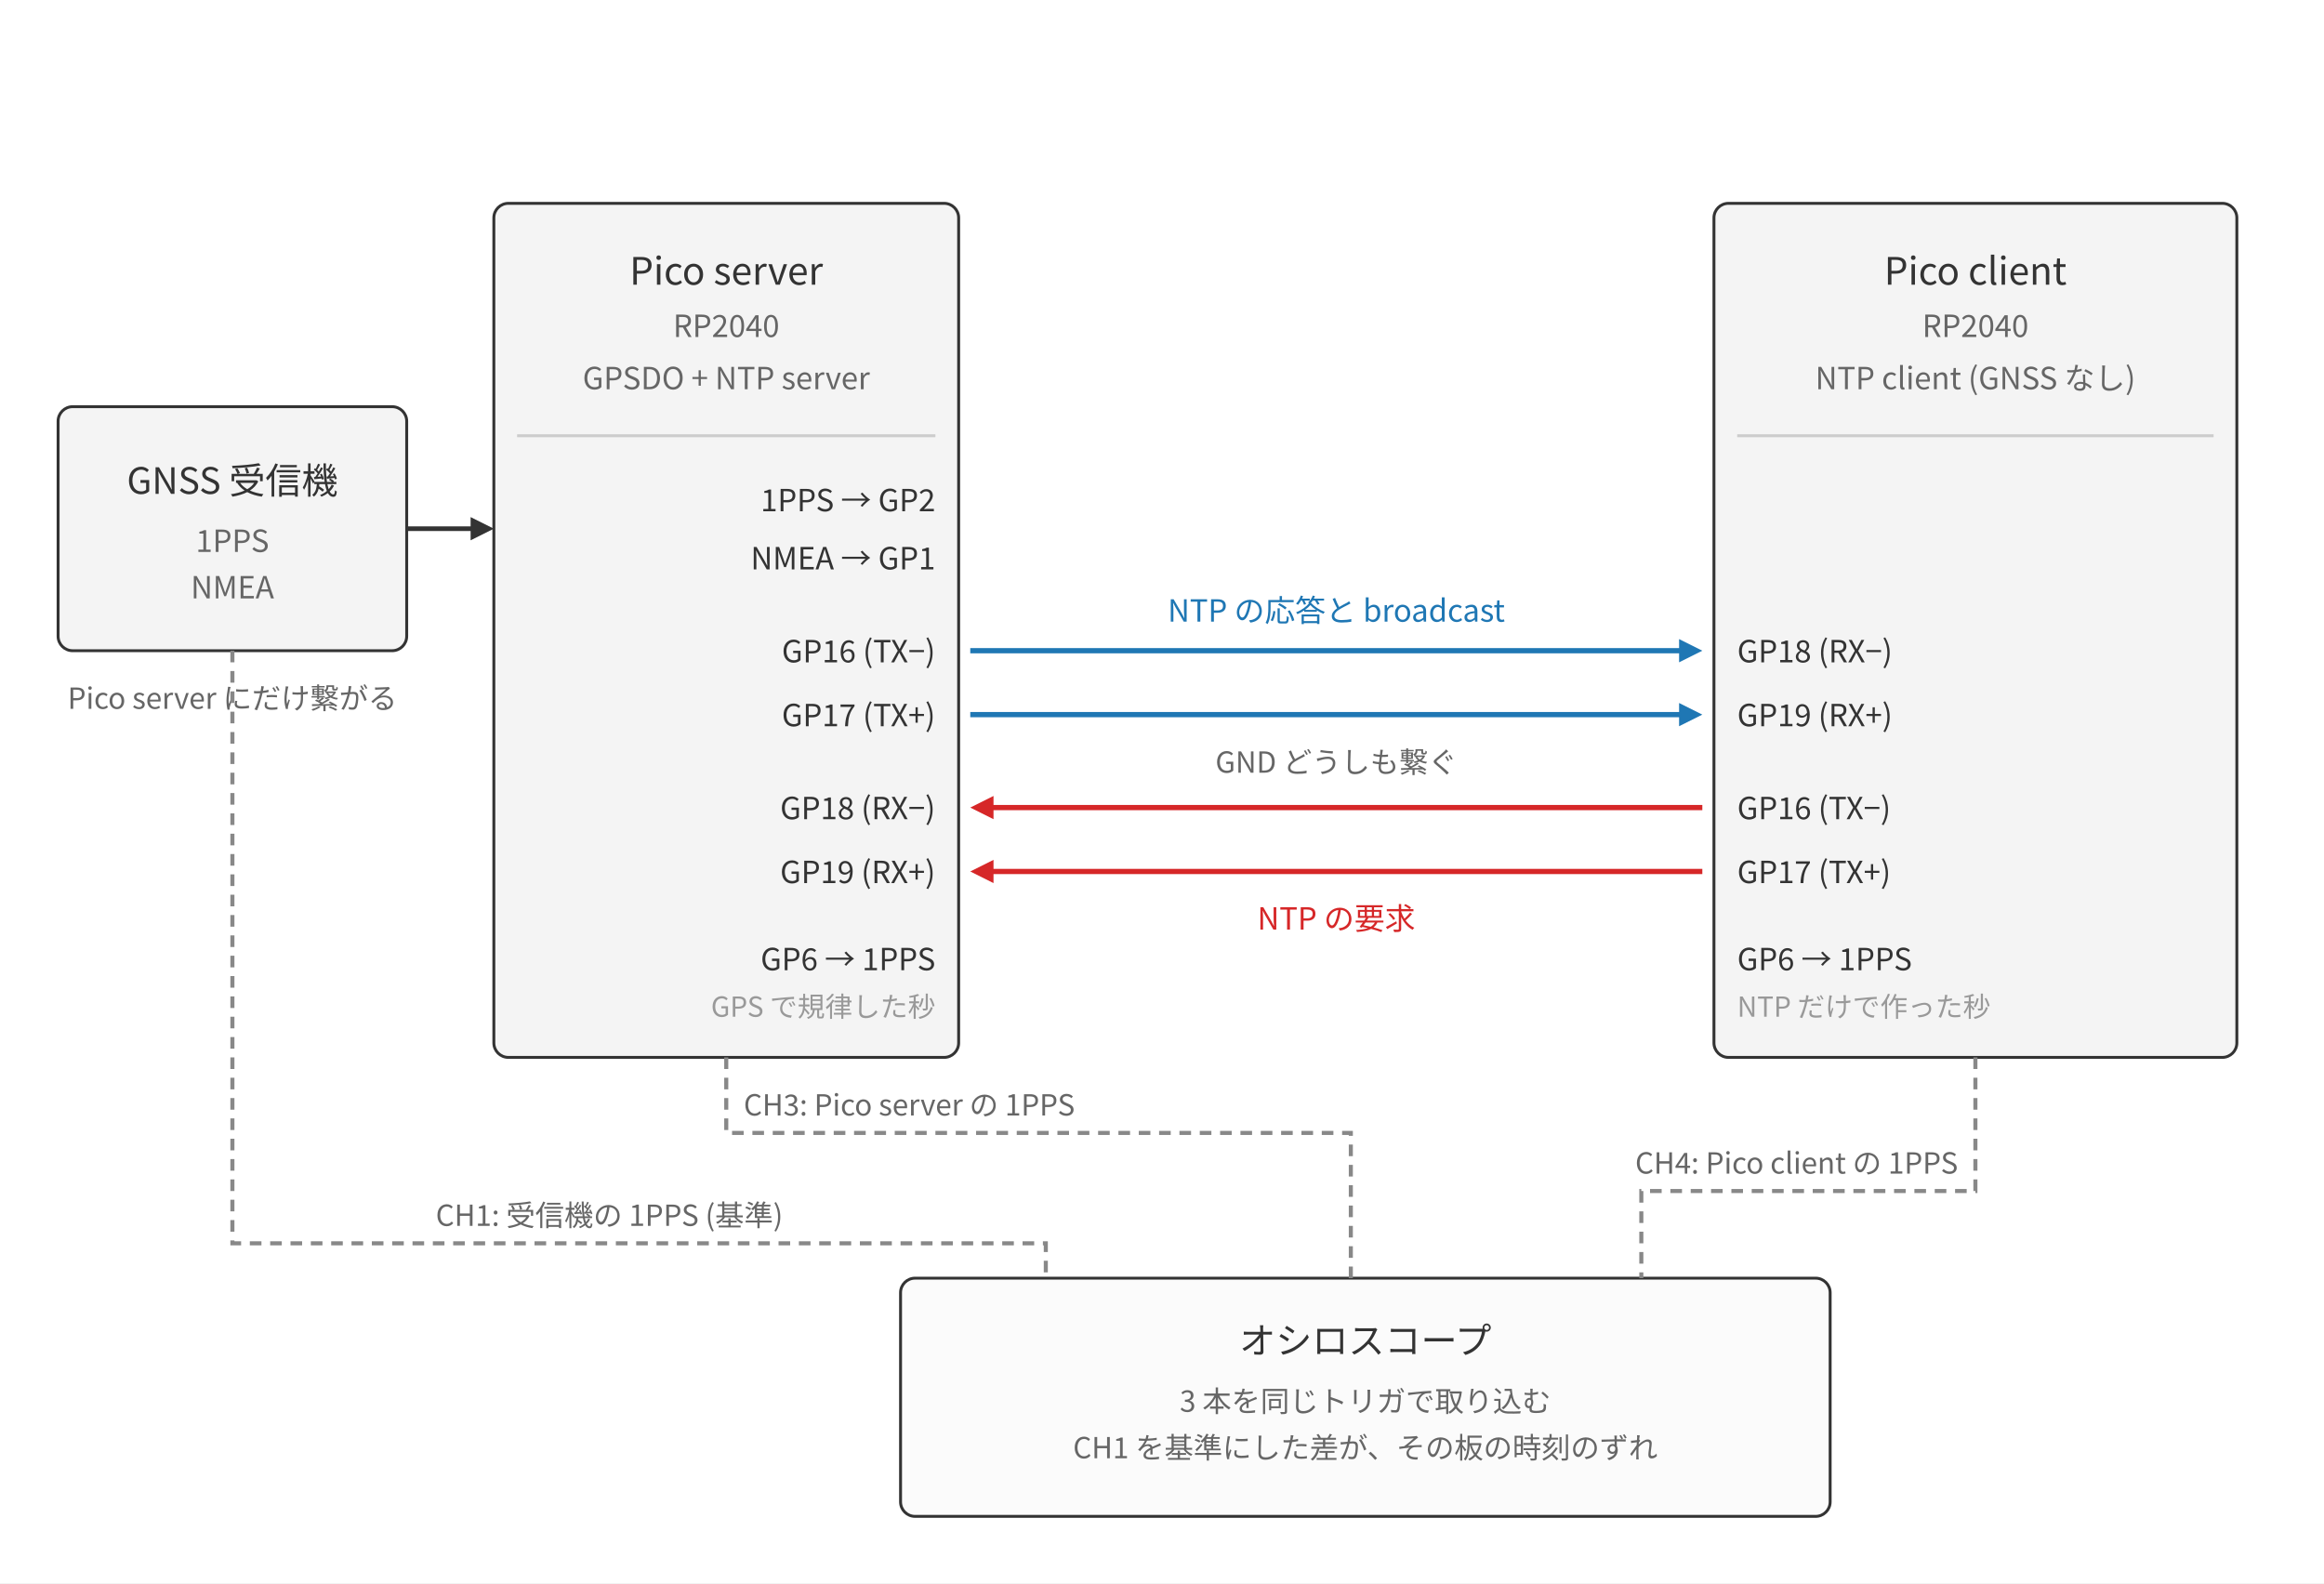
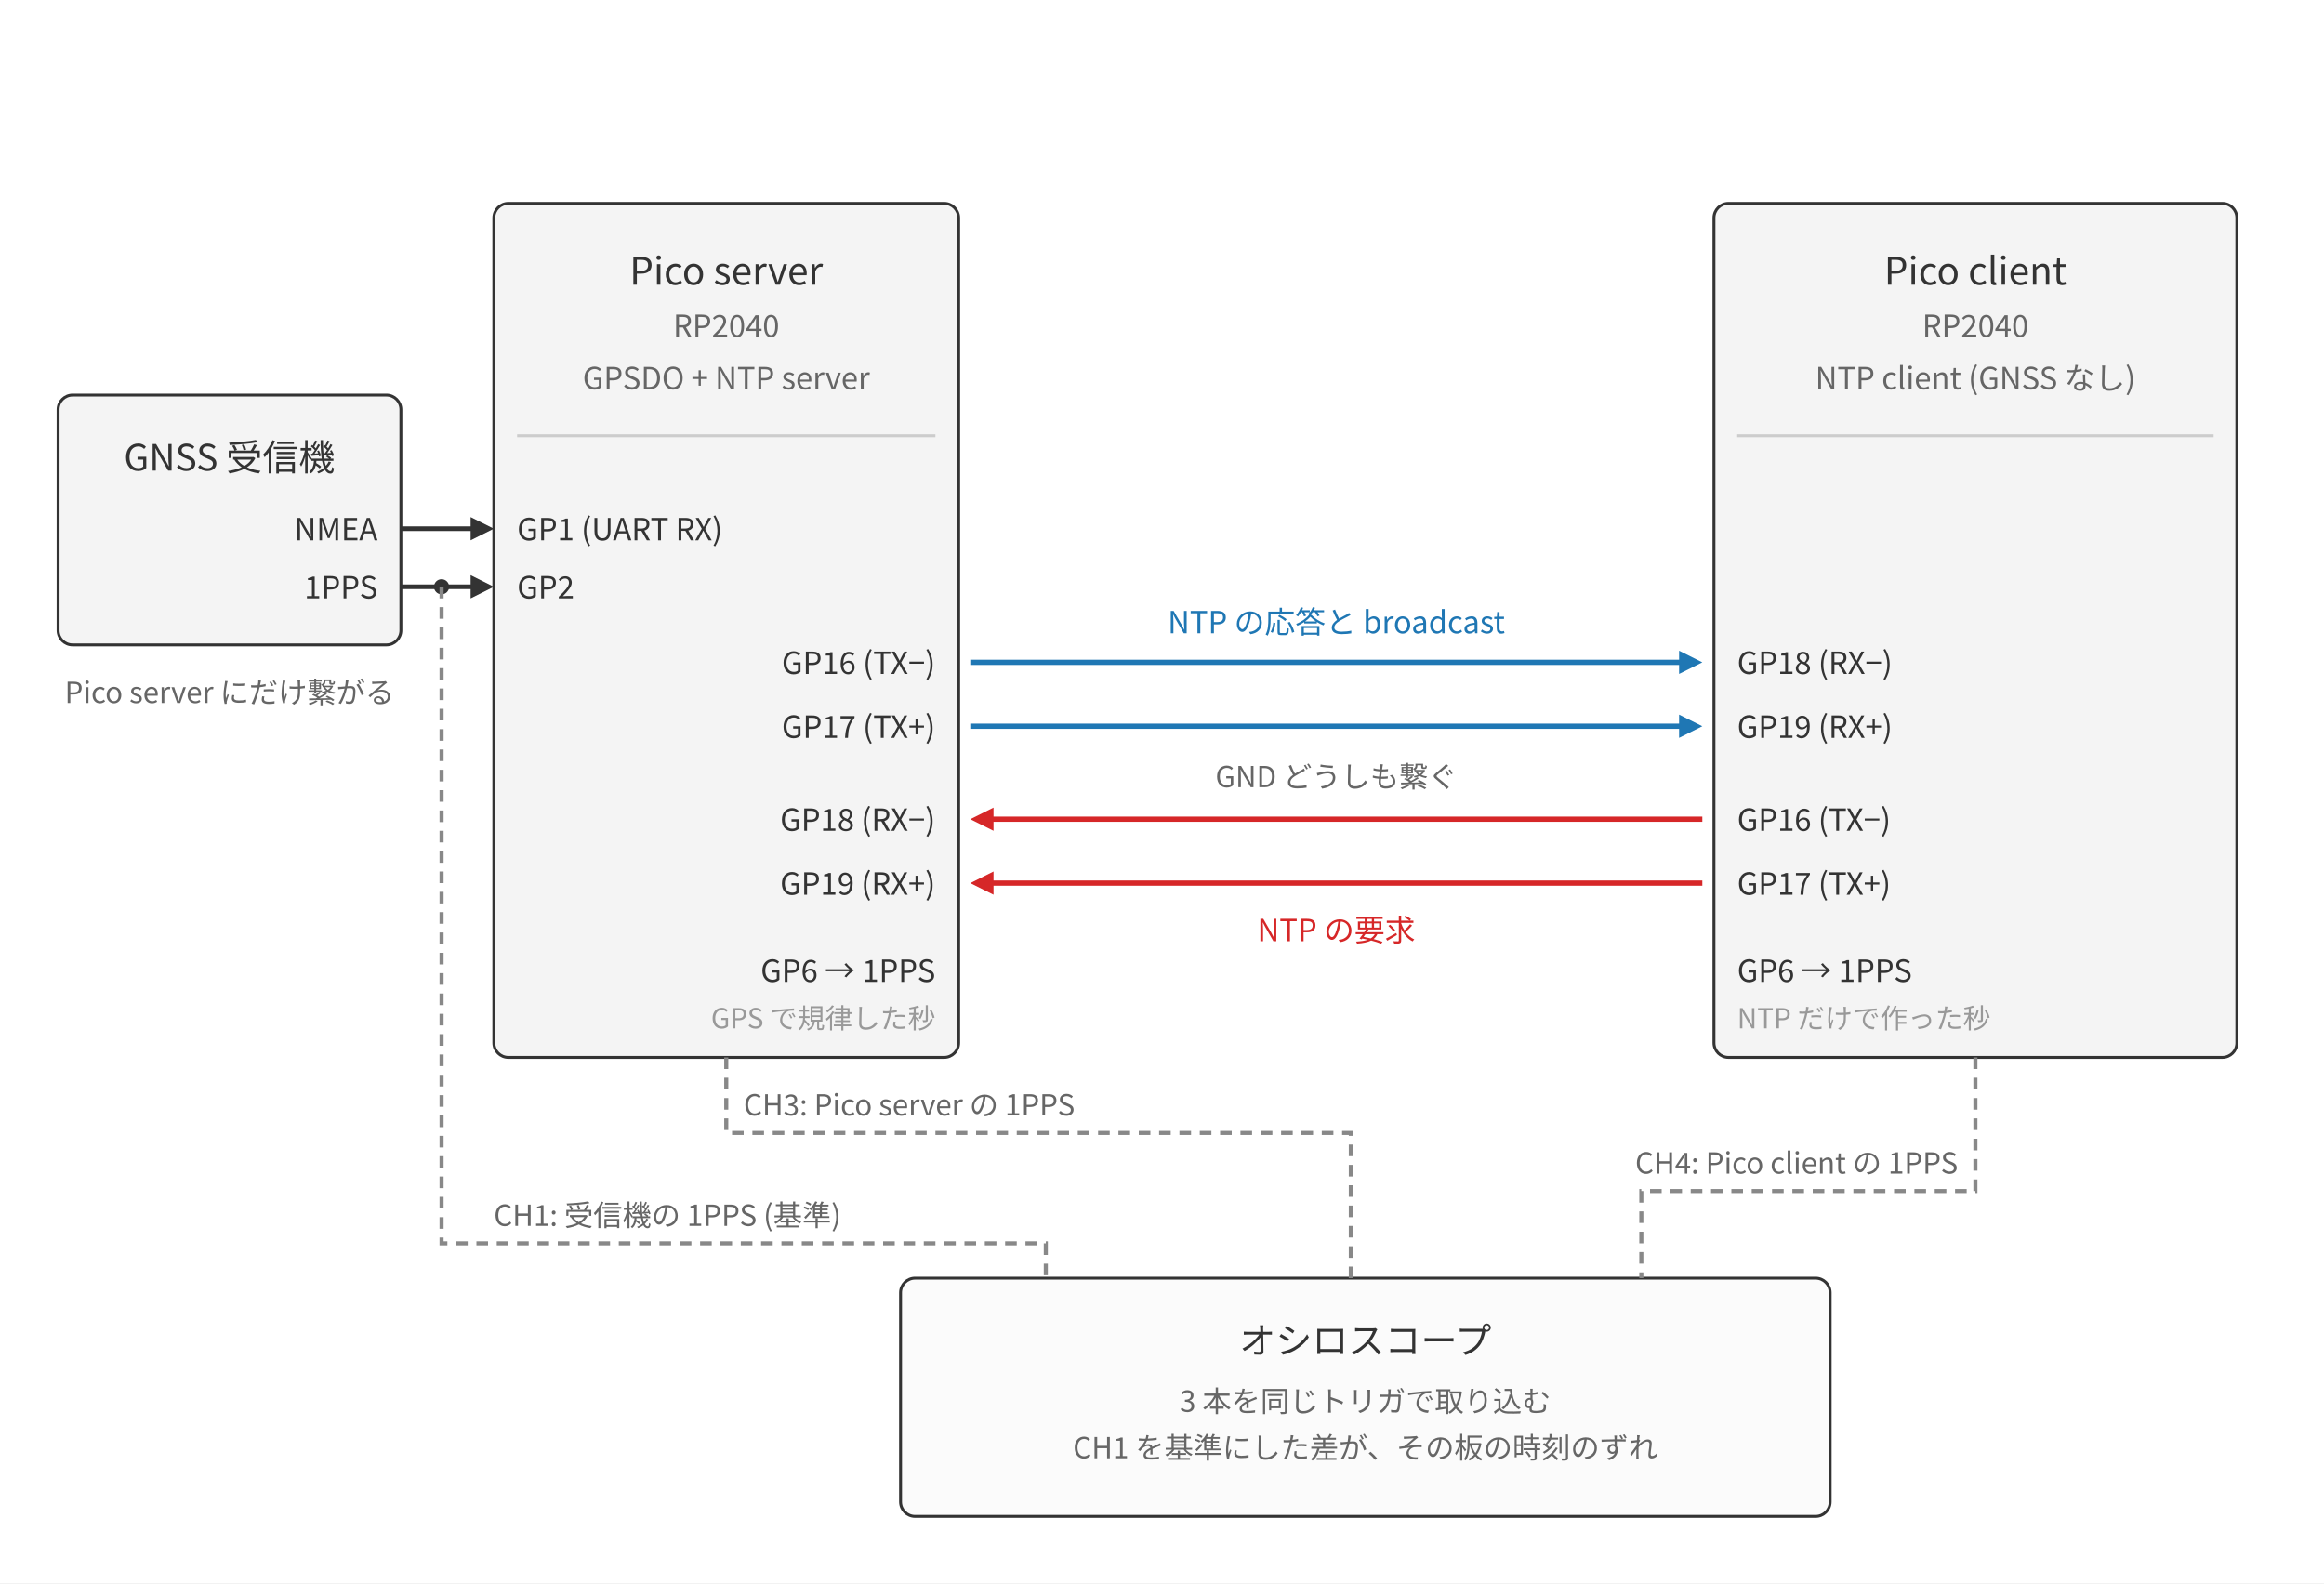
- <svg xmlns="http://www.w3.org/2000/svg" viewBox="0 0 800 545" width="800" height="545" font-family="'Hiragino Sans','Noto Sans CJK JP','Noto Sans JP','Yu Gothic',Meiryo,sans-serif" role="img" aria-label="RP2040 を 2 枚、各方向 2 本ずつの GPIO で直結する。Pico server の GP16 が Pico client の GP18 へ、GP17 が GP19 へ、Pico client の GP16 が Pico server の GP18 へ、GP17 が GP19 へ繋がる。GNSS 受信機は Pico server にだけ繋がり、受信機の 1PPS と両方の GP6 をオシロの 3 チャネルで見る">
+ <svg xmlns="http://www.w3.org/2000/svg" viewBox="0 0 800 545" width="800" height="545" font-family="'Hiragino Sans','Noto Sans CJK JP','Noto Sans JP','Yu Gothic',Meiryo,sans-serif" role="img" aria-label="GNSS 受信機の NMEA が Pico server の GP1 へ、1PPS が GP2 へ入る。Pico server と Pico client は各方向 2 本ずつの GPIO で直結し、Pico server の GP16 が Pico client の GP18 へ、GP17 が GP19 へ、Pico client の GP16 が Pico server の GP18 へ、GP17 が GP19 へ繋がる。受信機の 1PPS と両方の GP6 をオシロの 3 チャネルで見る">
  <rect width="800" height="545" fill="#ffffff" />
-   <rect x="20" y="140" width="120" height="84" rx="5" fill="#f4f4f4" stroke="#333" />
-   <text x="80" y="170" font-size="12.5" fill="#333" text-anchor="middle">GNSS 受信機</text>
-   <text x="80" y="190" font-size="10.5" fill="#666" text-anchor="middle">1PPS</text>
-   <text x="80" y="206" font-size="10.5" fill="#666" text-anchor="middle">NMEA</text>
-   <line x1="140" y1="182" x2="166" y2="182" stroke="#333" stroke-width="1.6" />
+   <rect x="20" y="136" width="118" height="86" rx="5" fill="#f4f4f4" stroke="#333" />
+   <text x="79" y="162" font-size="12.5" fill="#333" text-anchor="middle">GNSS 受信機</text>
+   <text x="130" y="186" font-size="10.5" fill="#333" text-anchor="end">NMEA</text>
+   <text x="130" y="206" font-size="10.5" fill="#333" text-anchor="end">1PPS</text>
+   <text x="79" y="242" font-size="10" fill="#666" text-anchor="middle">Pico server にだけ繋がる</text>
+   <line x1="138" y1="182" x2="166" y2="182" stroke="#333" stroke-width="1.6" />
  <polygon points="170,182 162,178 162,186" fill="#333" />
-   <text x="80" y="244" font-size="10" fill="#666" text-anchor="middle">Pico server にだけ繋がる</text>
+   <line x1="138" y1="202" x2="166" y2="202" stroke="#333" stroke-width="1.6" />
+   <polygon points="170,202 162,198 162,206" fill="#333" />
  <rect x="170" y="70" width="160" height="294" rx="5" fill="#f4f4f4" stroke="#333" />
  <text x="250" y="98" font-size="13" fill="#333" text-anchor="middle">Pico server</text>
  <text x="250" y="116" font-size="10.5" fill="#666" text-anchor="middle">RP2040</text>
  <text x="250" y="134" font-size="10.5" fill="#666" text-anchor="middle">GPSDO + NTP server</text>
  <line x1="178" y1="150" x2="322" y2="150" stroke="#ccc" stroke-width="1" />
-   <text x="322" y="176" font-size="10.5" fill="#333" text-anchor="end">1PPS → GP2</text>
-   <text x="322" y="196" font-size="10.5" fill="#333" text-anchor="end">NMEA → GP1</text>
-   <text x="322" y="228" font-size="10.5" fill="#333" text-anchor="end">GP16 (TX−)</text>
-   <text x="322" y="250" font-size="10.5" fill="#333" text-anchor="end">GP17 (TX+)</text>
-   <text x="322" y="282" font-size="10.5" fill="#333" text-anchor="end">GP18 (RX−)</text>
-   <text x="322" y="304" font-size="10.5" fill="#333" text-anchor="end">GP19 (RX+)</text>
-   <text x="322" y="334" font-size="10.5" fill="#333" text-anchor="end">GP6 → 1PPS</text>
-   <text x="322" y="350" font-size="9.5" fill="#999" text-anchor="end">GPS で規律した秒</text>
+   <text x="178" y="186" font-size="10.5" fill="#333" text-anchor="start">GP1 (UART RX)</text>
+   <text x="178" y="206" font-size="10.5" fill="#333" text-anchor="start">GP2</text>
+   <text x="322" y="232" font-size="10.5" fill="#333" text-anchor="end">GP16 (TX−)</text>
+   <text x="322" y="254" font-size="10.5" fill="#333" text-anchor="end">GP17 (TX+)</text>
+   <text x="322" y="286" font-size="10.5" fill="#333" text-anchor="end">GP18 (RX−)</text>
+   <text x="322" y="308" font-size="10.5" fill="#333" text-anchor="end">GP19 (RX+)</text>
+   <text x="322" y="338" font-size="10.5" fill="#333" text-anchor="end">GP6 → 1PPS</text>
+   <text x="322" y="354" font-size="9.5" fill="#999" text-anchor="end">GPS で規律した秒</text>
  <rect x="590" y="70" width="180" height="294" rx="5" fill="#f4f4f4" stroke="#333" />
  <text x="680" y="98" font-size="13" fill="#333" text-anchor="middle">Pico client</text>
  <text x="680" y="116" font-size="10.5" fill="#666" text-anchor="middle">RP2040</text>
  <text x="680" y="134" font-size="10.5" fill="#666" text-anchor="middle">NTP client (GNSS なし)</text>
  <line x1="598" y1="150" x2="762" y2="150" stroke="#ccc" stroke-width="1" />
-   <text x="598" y="228" font-size="10.5" fill="#333" text-anchor="start">GP18 (RX−)</text>
-   <text x="598" y="250" font-size="10.5" fill="#333" text-anchor="start">GP19 (RX+)</text>
-   <text x="598" y="282" font-size="10.5" fill="#333" text-anchor="start">GP16 (TX−)</text>
-   <text x="598" y="304" font-size="10.5" fill="#333" text-anchor="start">GP17 (TX+)</text>
-   <text x="598" y="334" font-size="10.5" fill="#333" text-anchor="start">GP6 → 1PPS</text>
-   <text x="598" y="350" font-size="9.5" fill="#999" text-anchor="start">NTP だけで作った秒</text>
-   <text x="460" y="214" font-size="10.5" fill="#1f77b4" text-anchor="middle">NTP の応答と broadcast</text>
-   <line x1="334" y1="224" x2="582" y2="224" stroke="#1f77b4" stroke-width="1.8" />
-   <polygon points="586,224 578,220 578,228" fill="#1f77b4" />
-   <line x1="334" y1="246" x2="582" y2="246" stroke="#1f77b4" stroke-width="1.8" />
-   <polygon points="586,246 578,242 578,250" fill="#1f77b4" />
-   <text x="460" y="266" font-size="10" fill="#666" text-anchor="middle">GND どうしも繋ぐ</text>
-   <line x1="338" y1="278" x2="586" y2="278" stroke="#d62728" stroke-width="1.8" />
-   <polygon points="334,278 342,274 342,282" fill="#d62728" />
-   <line x1="338" y1="300" x2="586" y2="300" stroke="#d62728" stroke-width="1.8" />
-   <polygon points="334,300 342,296 342,304" fill="#d62728" />
-   <text x="460" y="320" font-size="10.5" fill="#d62728" text-anchor="middle">NTP の要求</text>
+   <text x="598" y="232" font-size="10.5" fill="#333" text-anchor="start">GP18 (RX−)</text>
+   <text x="598" y="254" font-size="10.5" fill="#333" text-anchor="start">GP19 (RX+)</text>
+   <text x="598" y="286" font-size="10.5" fill="#333" text-anchor="start">GP16 (TX−)</text>
+   <text x="598" y="308" font-size="10.5" fill="#333" text-anchor="start">GP17 (TX+)</text>
+   <text x="598" y="338" font-size="10.5" fill="#333" text-anchor="start">GP6 → 1PPS</text>
+   <text x="598" y="354" font-size="9.5" fill="#999" text-anchor="start">NTP だけで作った秒</text>
+   <text x="460" y="218" font-size="10.5" fill="#1f77b4" text-anchor="middle">NTP の応答と broadcast</text>
+   <line x1="334" y1="228" x2="582" y2="228" stroke="#1f77b4" stroke-width="1.8" />
+   <polygon points="586,228 578,224 578,232" fill="#1f77b4" />
+   <line x1="334" y1="250" x2="582" y2="250" stroke="#1f77b4" stroke-width="1.8" />
+   <polygon points="586,250 578,246 578,254" fill="#1f77b4" />
+   <text x="460" y="271" font-size="10" fill="#666" text-anchor="middle">GND どうしも繋ぐ</text>
+   <line x1="338" y1="282" x2="586" y2="282" stroke="#d62728" stroke-width="1.8" />
+   <polygon points="334,282 342,278 342,286" fill="#d62728" />
+   <line x1="338" y1="304" x2="586" y2="304" stroke="#d62728" stroke-width="1.8" />
+   <polygon points="334,304 342,300 342,308" fill="#d62728" />
+   <text x="460" y="324" font-size="10.5" fill="#d62728" text-anchor="middle">NTP の要求</text>
  <rect x="310" y="440" width="320" height="82" rx="5" fill="#fbfbfb" stroke="#333" />
  <text x="470" y="466" font-size="12.5" fill="#333" text-anchor="middle">オシロスコープ</text>
  <text x="470" y="486" font-size="10" fill="#666" text-anchor="middle">3 本を同じトリガで取り込む</text>
  <text x="470" y="502" font-size="10" fill="#666" text-anchor="middle">CH1 を基準にした差が、その板の時刻のずれ</text>
-   <path d="M80 224 L80 428 L360 428 L360 440" fill="none" stroke="#888" stroke-width="1.4" stroke-dasharray="4 3" />
-   <text x="150" y="422" font-size="10" fill="#666" text-anchor="start">CH1: 受信機の 1PPS (基準)</text>
+   <circle cx="152" cy="202" r="2.6" fill="#333" />
+   <path d="M152 202 L152 428 L360 428 L360 440" fill="none" stroke="#888" stroke-width="1.4" stroke-dasharray="4 3" />
+   <text x="170" y="422" font-size="10" fill="#666" text-anchor="start">CH1: 受信機の 1PPS (基準)</text>
  <path d="M250 364 L250 390 L465 390 L465 440" fill="none" stroke="#888" stroke-width="1.4" stroke-dasharray="4 3" />
  <text x="256" y="384" font-size="10" fill="#666" text-anchor="start">CH3: Pico server の 1PPS</text>
  <path d="M680 364 L680 410 L565 410 L565 440" fill="none" stroke="#888" stroke-width="1.4" stroke-dasharray="4 3" />
  <text x="674" y="404" font-size="10" fill="#666" text-anchor="end">CH4: Pico client の 1PPS</text>
</svg>
